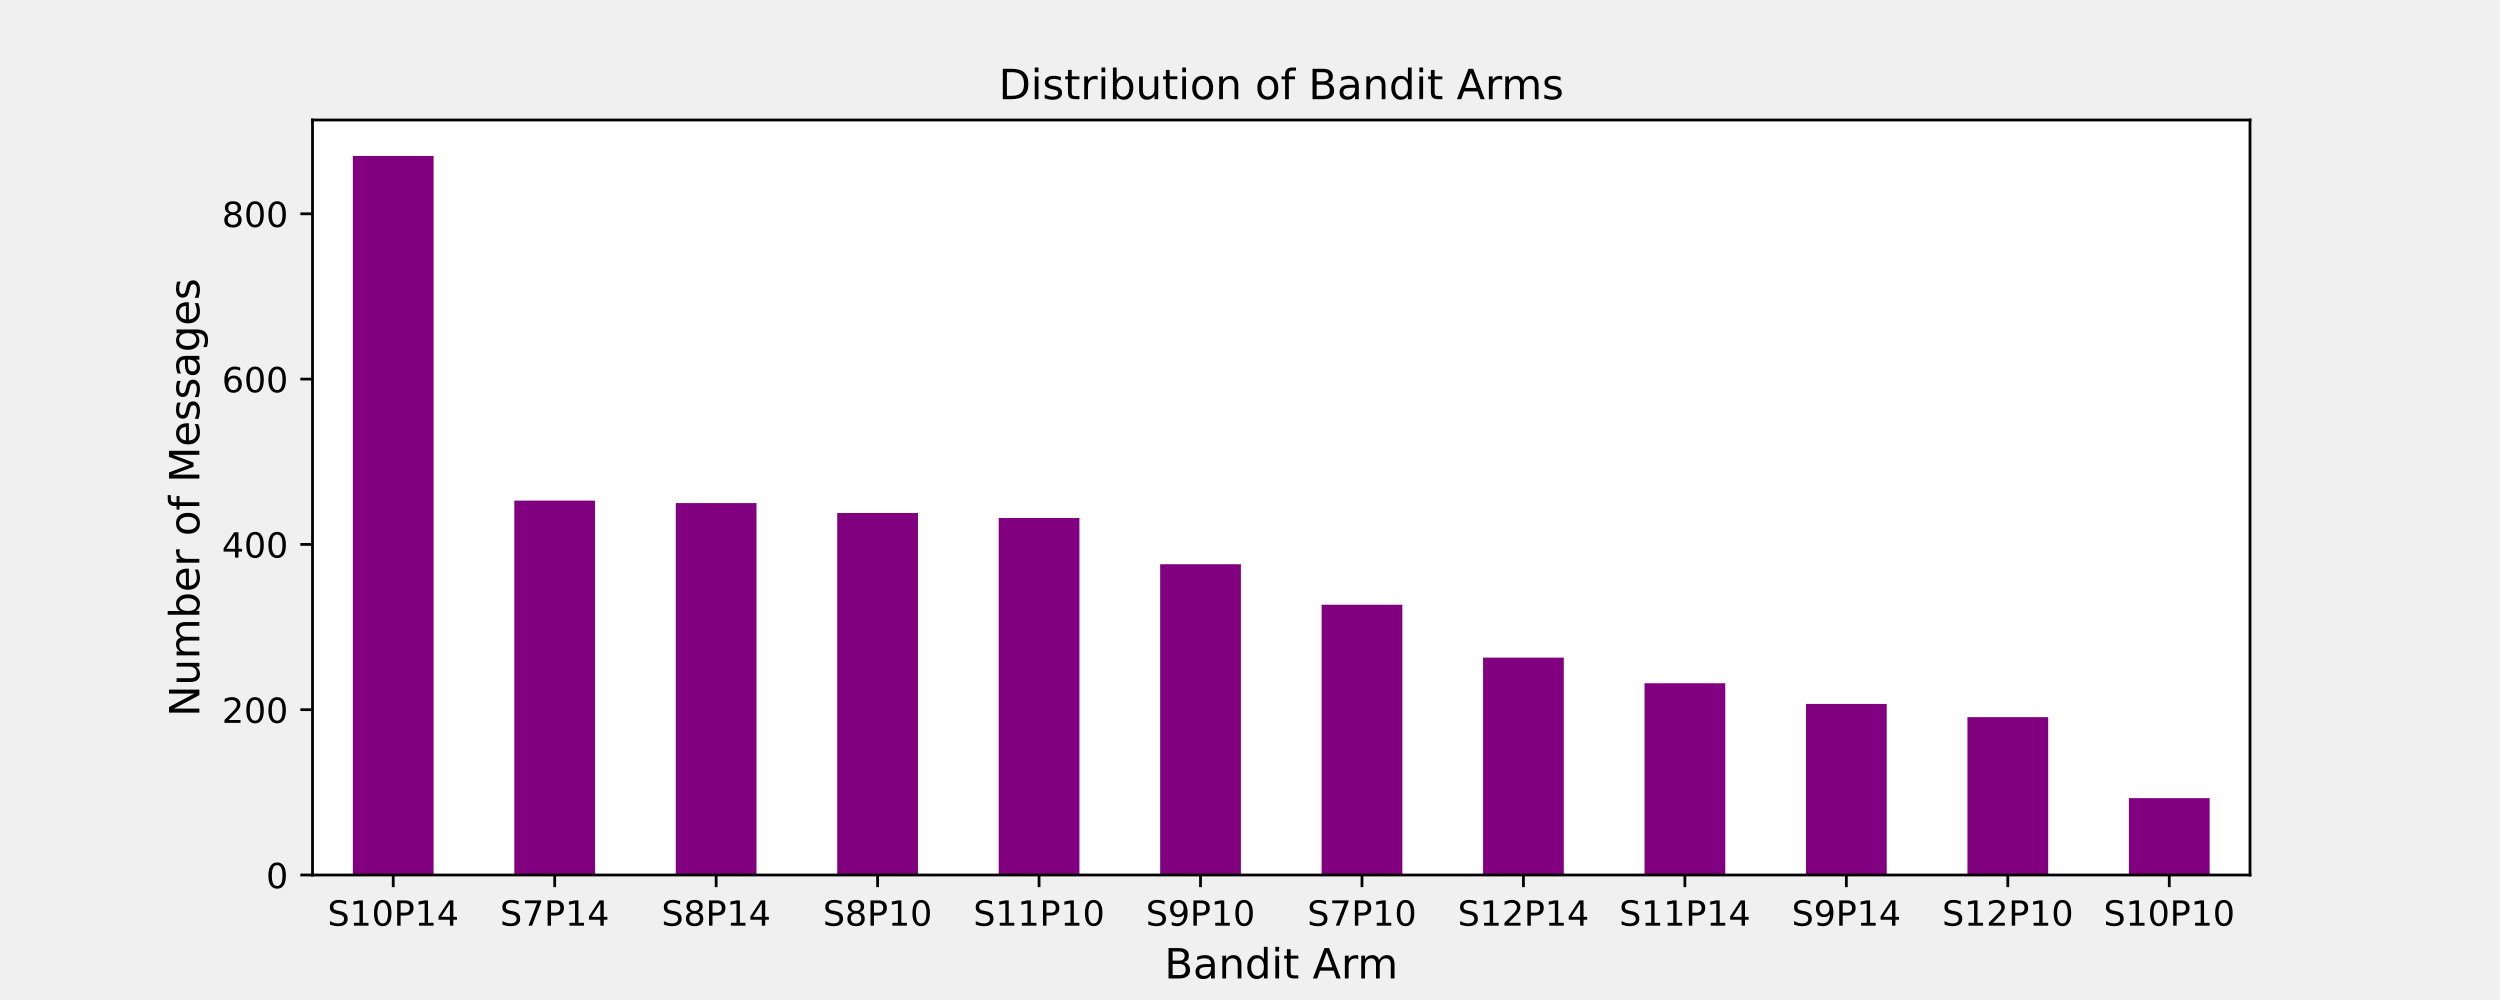
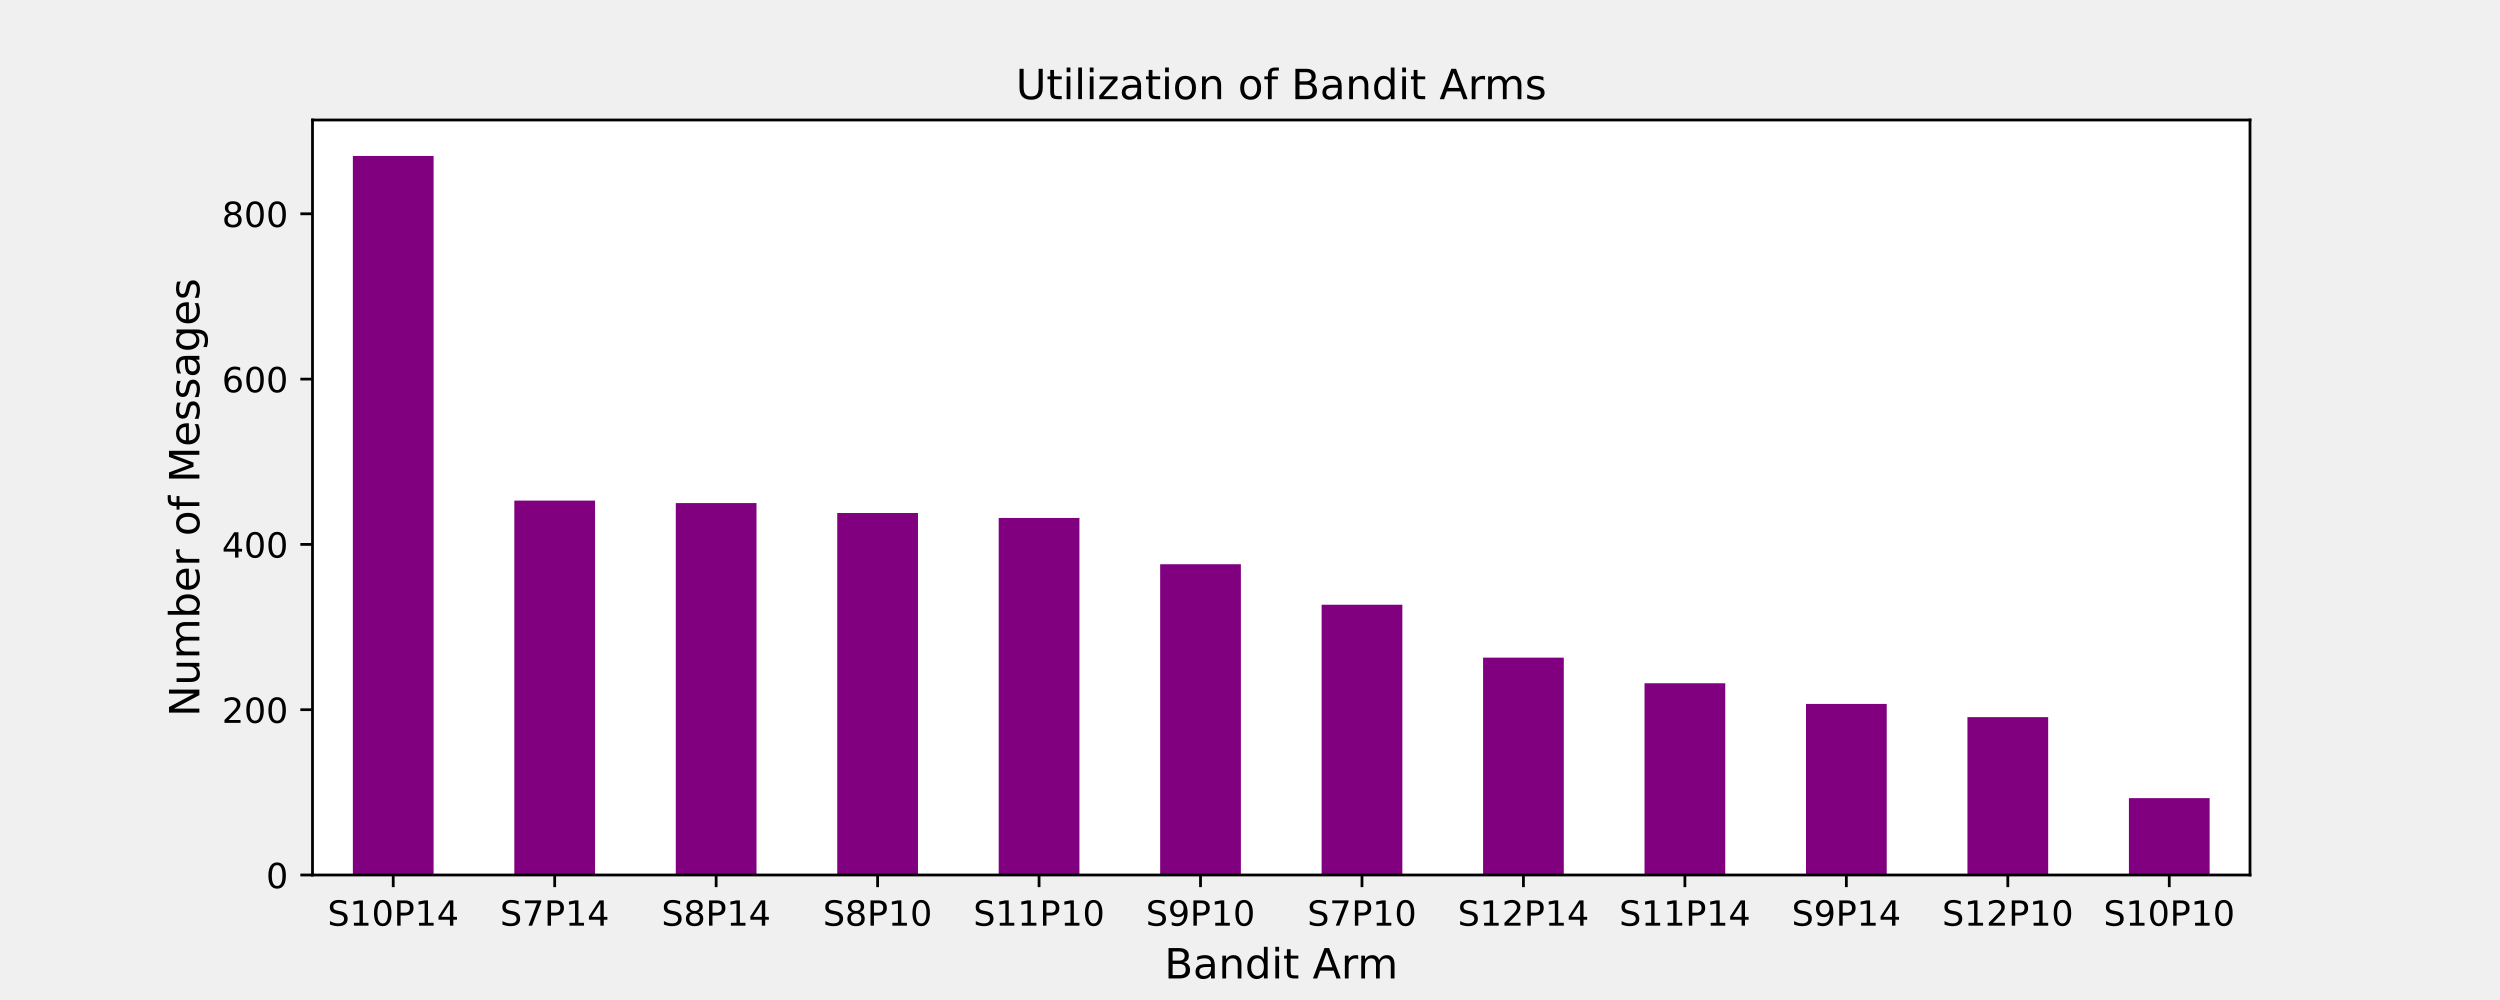
<svg xmlns="http://www.w3.org/2000/svg" xmlns:xlink="http://www.w3.org/1999/xlink" height="288pt" version="1.1" viewBox="0 0 720 288" width="720pt">
  <defs>
    <style type="text/css">*{stroke-linecap:butt;stroke-linejoin:round;}</style>
  </defs>
  <g id="figure_1">
    <g id="patch_1">
      <path d="M 0 288  L 720 288  L 720 0  L 0 0  z " style="fill:none;" />
    </g>
    <g id="axes_1">
      <g id="patch_2">
        <path d="M 90 252  L 648 252  L 648 34.56  L 90 34.56  z " style="fill:#ffffff;" />
      </g>
      <g id="patch_3">
-         <path clip-path="url(#pf76c12397b)" d="M 101.625 252  L 124.875 252  L 124.875 44.914  L 101.625 44.914  z " style="fill:#800080;" />
+         <path clip-path="url(#pda2a05505a)" d="M 101.625 252  L 124.875 252  L 124.875 44.914  L 101.625 44.914  z " style="fill:#800080;" />
      </g>
      <g id="patch_4">
-         <path clip-path="url(#pf76c12397b)" d="M 148.125 252  L 171.375 252  L 171.375 144.173  L 148.125 144.173  z " style="fill:#800080;" />
+         <path clip-path="url(#pda2a05505a)" d="M 148.125 252  L 171.375 252  L 171.375 144.173  L 148.125 144.173  z " style="fill:#800080;" />
      </g>
      <g id="patch_5">
-         <path clip-path="url(#pf76c12397b)" d="M 194.625 252  L 217.875 252  L 217.875 144.887  L 194.625 144.887  z " style="fill:#800080;" />
+         <path clip-path="url(#pda2a05505a)" d="M 194.625 252  L 217.875 252  L 217.875 144.887  L 194.625 144.887  z " style="fill:#800080;" />
      </g>
      <g id="patch_6">
-         <path clip-path="url(#pf76c12397b)" d="M 241.125 252  L 264.375 252  L 264.375 147.743  L 241.125 147.743  z " style="fill:#800080;" />
+         <path clip-path="url(#pda2a05505a)" d="M 241.125 252  L 264.375 252  L 264.375 147.743  L 241.125 147.743  z " style="fill:#800080;" />
      </g>
      <g id="patch_7">
-         <path clip-path="url(#pf76c12397b)" d="M 287.625 252  L 310.875 252  L 310.875 149.171  L 287.625 149.171  z " style="fill:#800080;" />
+         <path clip-path="url(#pda2a05505a)" d="M 287.625 252  L 310.875 252  L 310.875 149.171  L 287.625 149.171  z " style="fill:#800080;" />
      </g>
      <g id="patch_8">
-         <path clip-path="url(#pf76c12397b)" d="M 334.125 252  L 357.375 252  L 357.375 162.501  L 334.125 162.501  z " style="fill:#800080;" />
+         <path clip-path="url(#pda2a05505a)" d="M 334.125 252  L 357.375 252  L 357.375 162.501  L 334.125 162.501  z " style="fill:#800080;" />
      </g>
      <g id="patch_9">
-         <path clip-path="url(#pf76c12397b)" d="M 380.625 252  L 403.875 252  L 403.875 174.164  L 380.625 174.164  z " style="fill:#800080;" />
+         <path clip-path="url(#pda2a05505a)" d="M 380.625 252  L 403.875 252  L 403.875 174.164  L 380.625 174.164  z " style="fill:#800080;" />
      </g>
      <g id="patch_10">
-         <path clip-path="url(#pf76c12397b)" d="M 427.125 252  L 450.375 252  L 450.375 189.398  L 427.125 189.398  z " style="fill:#800080;" />
+         <path clip-path="url(#pda2a05505a)" d="M 427.125 252  L 450.375 252  L 450.375 189.398  L 427.125 189.398  z " style="fill:#800080;" />
      </g>
      <g id="patch_11">
-         <path clip-path="url(#pf76c12397b)" d="M 473.625 252  L 496.875 252  L 496.875 196.777  L 473.625 196.777  z " style="fill:#800080;" />
+         <path clip-path="url(#pda2a05505a)" d="M 473.625 252  L 496.875 252  L 496.875 196.777  L 473.625 196.777  z " style="fill:#800080;" />
      </g>
      <g id="patch_12">
-         <path clip-path="url(#pf76c12397b)" d="M 520.125 252  L 543.375 252  L 543.375 202.728  L 520.125 202.728  z " style="fill:#800080;" />
+         <path clip-path="url(#pda2a05505a)" d="M 520.125 252  L 543.375 252  L 543.375 202.728  L 520.125 202.728  z " style="fill:#800080;" />
      </g>
      <g id="patch_13">
-         <path clip-path="url(#pf76c12397b)" d="M 566.625 252  L 589.875 252  L 589.875 206.536  L 566.625 206.536  z " style="fill:#800080;" />
+         <path clip-path="url(#pda2a05505a)" d="M 566.625 252  L 589.875 252  L 589.875 206.536  L 566.625 206.536  z " style="fill:#800080;" />
      </g>
      <g id="patch_14">
-         <path clip-path="url(#pf76c12397b)" d="M 613.125 252  L 636.375 252  L 636.375 229.863  L 613.125 229.863  z " style="fill:#800080;" />
+         <path clip-path="url(#pda2a05505a)" d="M 613.125 252  L 636.375 252  L 636.375 229.863  L 613.125 229.863  z " style="fill:#800080;" />
      </g>
      <g id="matplotlib.axis_1">
        <g id="xtick_1">
          <g id="line2d_1">
            <defs>
-               <path d="M 0 0  L 0 3.5  " id="m3f0528daf2" style="stroke:#000000;stroke-width:0.8;" />
+               <path d="M 0 0  L 0 3.5  " id="me9f18487f3" style="stroke:#000000;stroke-width:0.8;" />
            </defs>
            <g>
-               <use style="stroke:#000000;stroke-width:0.8;" x="113.25" xlink:href="#m3f0528daf2" y="252" />
+               <use style="stroke:#000000;stroke-width:0.8;" x="113.25" xlink:href="#me9f18487f3" y="252" />
            </g>
          </g>
          <g id="text_1">
            <g transform="translate(94.33594 266.5984)scale(0.1 -0.1)">
              <defs>
                <path d="M 53.516 70.516  L 53.516 60.891  Q 47.906 63.578 42.922 64.891  Q 37.938 66.219 33.297 66.219  Q 25.25 66.219 20.875 63.094  Q 16.5 59.969 16.5 54.203  Q 16.5 49.359 19.406 46.891  Q 22.312 44.438 30.422 42.922  L 36.375 41.703  Q 47.406 39.594 52.656 34.297  Q 57.906 29 57.906 20.125  Q 57.906 9.516 50.797 4.047  Q 43.703 -1.422 29.984 -1.422  Q 24.812 -1.422 18.969 -0.25  Q 13.141 0.922 6.891 3.219  L 6.891 13.375  Q 12.891 10.016 18.656 8.297  Q 24.422 6.594 29.984 6.594  Q 38.422 6.594 43.016 9.906  Q 47.609 13.234 47.609 19.391  Q 47.609 24.75 44.312 27.781  Q 41.016 30.812 33.5 32.328  L 27.484 33.5  Q 16.453 35.688 11.516 40.375  Q 6.594 45.062 6.594 53.422  Q 6.594 63.094 13.406 68.656  Q 20.219 74.219 32.172 74.219  Q 37.312 74.219 42.625 73.281  Q 47.953 72.359 53.516 70.516  z " id="DejaVuSans-83" />
                <path d="M 12.406 8.297  L 28.516 8.297  L 28.516 63.922  L 10.984 60.406  L 10.984 69.391  L 28.422 72.906  L 38.281 72.906  L 38.281 8.297  L 54.391 8.297  L 54.391 0  L 12.406 0  z " id="DejaVuSans-49" />
                <path d="M 31.781 66.406  Q 24.172 66.406 20.328 58.906  Q 16.5 51.422 16.5 36.375  Q 16.5 21.391 20.328 13.891  Q 24.172 6.391 31.781 6.391  Q 39.453 6.391 43.281 13.891  Q 47.125 21.391 47.125 36.375  Q 47.125 51.422 43.281 58.906  Q 39.453 66.406 31.781 66.406  z M 31.781 74.219  Q 44.047 74.219 50.516 64.516  Q 56.984 54.828 56.984 36.375  Q 56.984 17.969 50.516 8.266  Q 44.047 -1.422 31.781 -1.422  Q 19.531 -1.422 13.062 8.266  Q 6.594 17.969 6.594 36.375  Q 6.594 54.828 13.062 64.516  Q 19.531 74.219 31.781 74.219  z " id="DejaVuSans-48" />
                <path d="M 19.672 64.797  L 19.672 37.406  L 32.078 37.406  Q 38.969 37.406 42.719 40.969  Q 46.484 44.531 46.484 51.125  Q 46.484 57.672 42.719 61.234  Q 38.969 64.797 32.078 64.797  z M 9.812 72.906  L 32.078 72.906  Q 44.344 72.906 50.609 67.359  Q 56.891 61.812 56.891 51.125  Q 56.891 40.328 50.609 34.812  Q 44.344 29.297 32.078 29.297  L 19.672 29.297  L 19.672 0  L 9.812 0  z " id="DejaVuSans-80" />
                <path d="M 37.797 64.312  L 12.891 25.391  L 37.797 25.391  z M 35.203 72.906  L 47.609 72.906  L 47.609 25.391  L 58.016 25.391  L 58.016 17.188  L 47.609 17.188  L 47.609 0  L 37.797 0  L 37.797 17.188  L 4.891 17.188  L 4.891 26.703  z " id="DejaVuSans-52" />
              </defs>
              <use xlink:href="#DejaVuSans-83" />
              <use x="63.477" xlink:href="#DejaVuSans-49" />
              <use x="127.1" xlink:href="#DejaVuSans-48" />
              <use x="190.723" xlink:href="#DejaVuSans-80" />
              <use x="251.025" xlink:href="#DejaVuSans-49" />
              <use x="314.648" xlink:href="#DejaVuSans-52" />
            </g>
          </g>
        </g>
        <g id="xtick_2">
          <g id="line2d_2">
            <g>
-               <use style="stroke:#000000;stroke-width:0.8;" x="159.75" xlink:href="#m3f0528daf2" y="252" />
+               <use style="stroke:#000000;stroke-width:0.8;" x="159.75" xlink:href="#me9f18487f3" y="252" />
            </g>
          </g>
          <g id="text_2">
            <g transform="translate(144.0172 266.5984)scale(0.1 -0.1)">
              <defs>
                <path d="M 8.203 72.906  L 55.078 72.906  L 55.078 68.703  L 28.609 0  L 18.312 0  L 43.219 64.594  L 8.203 64.594  z " id="DejaVuSans-55" />
              </defs>
              <use xlink:href="#DejaVuSans-83" />
              <use x="63.477" xlink:href="#DejaVuSans-55" />
              <use x="127.1" xlink:href="#DejaVuSans-80" />
              <use x="187.402" xlink:href="#DejaVuSans-49" />
              <use x="251.025" xlink:href="#DejaVuSans-52" />
            </g>
          </g>
        </g>
        <g id="xtick_3">
          <g id="line2d_3">
            <g>
-               <use style="stroke:#000000;stroke-width:0.8;" x="206.25" xlink:href="#m3f0528daf2" y="252" />
+               <use style="stroke:#000000;stroke-width:0.8;" x="206.25" xlink:href="#me9f18487f3" y="252" />
            </g>
          </g>
          <g id="text_3">
            <g transform="translate(190.5172 266.5984)scale(0.1 -0.1)">
              <defs>
                <path d="M 31.781 34.625  Q 24.75 34.625 20.719 30.859  Q 16.703 27.094 16.703 20.516  Q 16.703 13.922 20.719 10.156  Q 24.75 6.391 31.781 6.391  Q 38.812 6.391 42.859 10.172  Q 46.922 13.969 46.922 20.516  Q 46.922 27.094 42.891 30.859  Q 38.875 34.625 31.781 34.625  z M 21.922 38.812  Q 15.578 40.375 12.031 44.719  Q 8.5 49.078 8.5 55.328  Q 8.5 64.062 14.719 69.141  Q 20.953 74.219 31.781 74.219  Q 42.672 74.219 48.875 69.141  Q 55.078 64.062 55.078 55.328  Q 55.078 49.078 51.531 44.719  Q 48 40.375 41.703 38.812  Q 48.828 37.156 52.797 32.312  Q 56.781 27.484 56.781 20.516  Q 56.781 9.906 50.312 4.234  Q 43.844 -1.422 31.781 -1.422  Q 19.734 -1.422 13.25 4.234  Q 6.781 9.906 6.781 20.516  Q 6.781 27.484 10.781 32.312  Q 14.797 37.156 21.922 38.812  z M 18.312 54.391  Q 18.312 48.734 21.844 45.562  Q 25.391 42.391 31.781 42.391  Q 38.141 42.391 41.719 45.562  Q 45.312 48.734 45.312 54.391  Q 45.312 60.062 41.719 63.234  Q 38.141 66.406 31.781 66.406  Q 25.391 66.406 21.844 63.234  Q 18.312 60.062 18.312 54.391  z " id="DejaVuSans-56" />
              </defs>
              <use xlink:href="#DejaVuSans-83" />
              <use x="63.477" xlink:href="#DejaVuSans-56" />
              <use x="127.1" xlink:href="#DejaVuSans-80" />
              <use x="187.402" xlink:href="#DejaVuSans-49" />
              <use x="251.025" xlink:href="#DejaVuSans-52" />
            </g>
          </g>
        </g>
        <g id="xtick_4">
          <g id="line2d_4">
            <g>
-               <use style="stroke:#000000;stroke-width:0.8;" x="252.75" xlink:href="#m3f0528daf2" y="252" />
+               <use style="stroke:#000000;stroke-width:0.8;" x="252.75" xlink:href="#me9f18487f3" y="252" />
            </g>
          </g>
          <g id="text_4">
            <g transform="translate(237.0172 266.5984)scale(0.1 -0.1)">
              <use xlink:href="#DejaVuSans-83" />
              <use x="63.477" xlink:href="#DejaVuSans-56" />
              <use x="127.1" xlink:href="#DejaVuSans-80" />
              <use x="187.402" xlink:href="#DejaVuSans-49" />
              <use x="251.025" xlink:href="#DejaVuSans-48" />
            </g>
          </g>
        </g>
        <g id="xtick_5">
          <g id="line2d_5">
            <g>
-               <use style="stroke:#000000;stroke-width:0.8;" x="299.25" xlink:href="#m3f0528daf2" y="252" />
+               <use style="stroke:#000000;stroke-width:0.8;" x="299.25" xlink:href="#me9f18487f3" y="252" />
            </g>
          </g>
          <g id="text_5">
            <g transform="translate(280.3359 266.5984)scale(0.1 -0.1)">
              <use xlink:href="#DejaVuSans-83" />
              <use x="63.477" xlink:href="#DejaVuSans-49" />
              <use x="127.1" xlink:href="#DejaVuSans-49" />
              <use x="190.723" xlink:href="#DejaVuSans-80" />
              <use x="251.025" xlink:href="#DejaVuSans-49" />
              <use x="314.648" xlink:href="#DejaVuSans-48" />
            </g>
          </g>
        </g>
        <g id="xtick_6">
          <g id="line2d_6">
            <g>
-               <use style="stroke:#000000;stroke-width:0.8;" x="345.75" xlink:href="#m3f0528daf2" y="252" />
+               <use style="stroke:#000000;stroke-width:0.8;" x="345.75" xlink:href="#me9f18487f3" y="252" />
            </g>
          </g>
          <g id="text_6">
            <g transform="translate(330.0172 266.5984)scale(0.1 -0.1)">
              <defs>
                <path d="M 10.984 1.516  L 10.984 10.5  Q 14.703 8.734 18.5 7.812  Q 22.312 6.891 25.984 6.891  Q 35.75 6.891 40.891 13.453  Q 46.047 20.016 46.781 33.406  Q 43.953 29.203 39.594 26.953  Q 35.25 24.703 29.984 24.703  Q 19.047 24.703 12.672 31.312  Q 6.297 37.938 6.297 49.422  Q 6.297 60.641 12.938 67.422  Q 19.578 74.219 30.609 74.219  Q 43.266 74.219 49.922 64.516  Q 56.594 54.828 56.594 36.375  Q 56.594 19.141 48.406 8.859  Q 40.234 -1.422 26.422 -1.422  Q 22.703 -1.422 18.891 -0.688  Q 15.094 0.047 10.984 1.516  z M 30.609 32.422  Q 37.25 32.422 41.125 36.953  Q 45.016 41.5 45.016 49.422  Q 45.016 57.281 41.125 61.844  Q 37.25 66.406 30.609 66.406  Q 23.969 66.406 20.094 61.844  Q 16.219 57.281 16.219 49.422  Q 16.219 41.5 20.094 36.953  Q 23.969 32.422 30.609 32.422  z " id="DejaVuSans-57" />
              </defs>
              <use xlink:href="#DejaVuSans-83" />
              <use x="63.477" xlink:href="#DejaVuSans-57" />
              <use x="127.1" xlink:href="#DejaVuSans-80" />
              <use x="187.402" xlink:href="#DejaVuSans-49" />
              <use x="251.025" xlink:href="#DejaVuSans-48" />
            </g>
          </g>
        </g>
        <g id="xtick_7">
          <g id="line2d_7">
            <g>
-               <use style="stroke:#000000;stroke-width:0.8;" x="392.25" xlink:href="#m3f0528daf2" y="252" />
+               <use style="stroke:#000000;stroke-width:0.8;" x="392.25" xlink:href="#me9f18487f3" y="252" />
            </g>
          </g>
          <g id="text_7">
            <g transform="translate(376.5172 266.5984)scale(0.1 -0.1)">
              <use xlink:href="#DejaVuSans-83" />
              <use x="63.477" xlink:href="#DejaVuSans-55" />
              <use x="127.1" xlink:href="#DejaVuSans-80" />
              <use x="187.402" xlink:href="#DejaVuSans-49" />
              <use x="251.025" xlink:href="#DejaVuSans-48" />
            </g>
          </g>
        </g>
        <g id="xtick_8">
          <g id="line2d_8">
            <g>
-               <use style="stroke:#000000;stroke-width:0.8;" x="438.75" xlink:href="#m3f0528daf2" y="252" />
+               <use style="stroke:#000000;stroke-width:0.8;" x="438.75" xlink:href="#me9f18487f3" y="252" />
            </g>
          </g>
          <g id="text_8">
            <g transform="translate(419.8359 266.5984)scale(0.1 -0.1)">
              <defs>
                <path d="M 19.188 8.297  L 53.609 8.297  L 53.609 0  L 7.328 0  L 7.328 8.297  Q 12.938 14.109 22.625 23.891  Q 32.328 33.688 34.812 36.531  Q 39.547 41.844 41.422 45.531  Q 43.312 49.219 43.312 52.781  Q 43.312 58.594 39.234 62.25  Q 35.156 65.922 28.609 65.922  Q 23.969 65.922 18.812 64.312  Q 13.672 62.703 7.812 59.422  L 7.812 69.391  Q 13.766 71.781 18.938 73  Q 24.125 74.219 28.422 74.219  Q 39.75 74.219 46.484 68.547  Q 53.219 62.891 53.219 53.422  Q 53.219 48.922 51.531 44.891  Q 49.859 40.875 45.406 35.406  Q 44.188 33.984 37.641 27.219  Q 31.109 20.453 19.188 8.297  z " id="DejaVuSans-50" />
              </defs>
              <use xlink:href="#DejaVuSans-83" />
              <use x="63.477" xlink:href="#DejaVuSans-49" />
              <use x="127.1" xlink:href="#DejaVuSans-50" />
              <use x="190.723" xlink:href="#DejaVuSans-80" />
              <use x="251.025" xlink:href="#DejaVuSans-49" />
              <use x="314.648" xlink:href="#DejaVuSans-52" />
            </g>
          </g>
        </g>
        <g id="xtick_9">
          <g id="line2d_9">
            <g>
-               <use style="stroke:#000000;stroke-width:0.8;" x="485.25" xlink:href="#m3f0528daf2" y="252" />
+               <use style="stroke:#000000;stroke-width:0.8;" x="485.25" xlink:href="#me9f18487f3" y="252" />
            </g>
          </g>
          <g id="text_9">
            <g transform="translate(466.3359 266.5984)scale(0.1 -0.1)">
              <use xlink:href="#DejaVuSans-83" />
              <use x="63.477" xlink:href="#DejaVuSans-49" />
              <use x="127.1" xlink:href="#DejaVuSans-49" />
              <use x="190.723" xlink:href="#DejaVuSans-80" />
              <use x="251.025" xlink:href="#DejaVuSans-49" />
              <use x="314.648" xlink:href="#DejaVuSans-52" />
            </g>
          </g>
        </g>
        <g id="xtick_10">
          <g id="line2d_10">
            <g>
-               <use style="stroke:#000000;stroke-width:0.8;" x="531.75" xlink:href="#m3f0528daf2" y="252" />
+               <use style="stroke:#000000;stroke-width:0.8;" x="531.75" xlink:href="#me9f18487f3" y="252" />
            </g>
          </g>
          <g id="text_10">
            <g transform="translate(516.0172 266.5984)scale(0.1 -0.1)">
              <use xlink:href="#DejaVuSans-83" />
              <use x="63.477" xlink:href="#DejaVuSans-57" />
              <use x="127.1" xlink:href="#DejaVuSans-80" />
              <use x="187.402" xlink:href="#DejaVuSans-49" />
              <use x="251.025" xlink:href="#DejaVuSans-52" />
            </g>
          </g>
        </g>
        <g id="xtick_11">
          <g id="line2d_11">
            <g>
-               <use style="stroke:#000000;stroke-width:0.8;" x="578.25" xlink:href="#m3f0528daf2" y="252" />
+               <use style="stroke:#000000;stroke-width:0.8;" x="578.25" xlink:href="#me9f18487f3" y="252" />
            </g>
          </g>
          <g id="text_11">
            <g transform="translate(559.3359 266.5984)scale(0.1 -0.1)">
              <use xlink:href="#DejaVuSans-83" />
              <use x="63.477" xlink:href="#DejaVuSans-49" />
              <use x="127.1" xlink:href="#DejaVuSans-50" />
              <use x="190.723" xlink:href="#DejaVuSans-80" />
              <use x="251.025" xlink:href="#DejaVuSans-49" />
              <use x="314.648" xlink:href="#DejaVuSans-48" />
            </g>
          </g>
        </g>
        <g id="xtick_12">
          <g id="line2d_12">
            <g>
-               <use style="stroke:#000000;stroke-width:0.8;" x="624.75" xlink:href="#m3f0528daf2" y="252" />
+               <use style="stroke:#000000;stroke-width:0.8;" x="624.75" xlink:href="#me9f18487f3" y="252" />
            </g>
          </g>
          <g id="text_12">
            <g transform="translate(605.8359 266.5984)scale(0.1 -0.1)">
              <use xlink:href="#DejaVuSans-83" />
              <use x="63.477" xlink:href="#DejaVuSans-49" />
              <use x="127.1" xlink:href="#DejaVuSans-48" />
              <use x="190.723" xlink:href="#DejaVuSans-80" />
              <use x="251.025" xlink:href="#DejaVuSans-49" />
              <use x="314.648" xlink:href="#DejaVuSans-48" />
            </g>
          </g>
        </g>
        <g id="text_13">
          <g transform="translate(335.3587 281.7962)scale(0.12 -0.12)">
            <defs>
              <path d="M 19.672 34.812  L 19.672 8.109  L 35.5 8.109  Q 43.453 8.109 47.281 11.406  Q 51.125 14.703 51.125 21.484  Q 51.125 28.328 47.281 31.562  Q 43.453 34.812 35.5 34.812  z M 19.672 64.797  L 19.672 42.828  L 34.281 42.828  Q 41.5 42.828 45.031 45.531  Q 48.578 48.25 48.578 53.812  Q 48.578 59.328 45.031 62.062  Q 41.5 64.797 34.281 64.797  z M 9.812 72.906  L 35.016 72.906  Q 46.297 72.906 52.391 68.219  Q 58.5 63.531 58.5 54.891  Q 58.5 48.188 55.375 44.234  Q 52.25 40.281 46.188 39.312  Q 53.469 37.75 57.5 32.781  Q 61.531 27.828 61.531 20.406  Q 61.531 10.641 54.891 5.312  Q 48.25 0 35.984 0  L 9.812 0  z " id="DejaVuSans-66" />
              <path d="M 34.281 27.484  Q 23.391 27.484 19.188 25  Q 14.984 22.516 14.984 16.5  Q 14.984 11.719 18.141 8.906  Q 21.297 6.109 26.703 6.109  Q 34.188 6.109 38.703 11.406  Q 43.219 16.703 43.219 25.484  L 43.219 27.484  z M 52.203 31.203  L 52.203 0  L 43.219 0  L 43.219 8.297  Q 40.141 3.328 35.547 0.953  Q 30.953 -1.422 24.312 -1.422  Q 15.922 -1.422 10.953 3.297  Q 6 8.016 6 15.922  Q 6 25.141 12.172 29.828  Q 18.359 34.516 30.609 34.516  L 43.219 34.516  L 43.219 35.406  Q 43.219 41.609 39.141 45  Q 35.062 48.391 27.688 48.391  Q 23 48.391 18.547 47.266  Q 14.109 46.141 10.016 43.891  L 10.016 52.203  Q 14.938 54.109 19.578 55.047  Q 24.219 56 28.609 56  Q 40.484 56 46.344 49.844  Q 52.203 43.703 52.203 31.203  z " id="DejaVuSans-97" />
              <path d="M 54.891 33.016  L 54.891 0  L 45.906 0  L 45.906 32.719  Q 45.906 40.484 42.875 44.328  Q 39.844 48.188 33.797 48.188  Q 26.516 48.188 22.312 43.547  Q 18.109 38.922 18.109 30.906  L 18.109 0  L 9.078 0  L 9.078 54.688  L 18.109 54.688  L 18.109 46.188  Q 21.344 51.125 25.703 53.562  Q 30.078 56 35.797 56  Q 45.219 56 50.047 50.172  Q 54.891 44.344 54.891 33.016  z " id="DejaVuSans-110" />
              <path d="M 45.406 46.391  L 45.406 75.984  L 54.391 75.984  L 54.391 0  L 45.406 0  L 45.406 8.203  Q 42.578 3.328 38.25 0.953  Q 33.938 -1.422 27.875 -1.422  Q 17.969 -1.422 11.734 6.484  Q 5.516 14.406 5.516 27.297  Q 5.516 40.188 11.734 48.094  Q 17.969 56 27.875 56  Q 33.938 56 38.25 53.625  Q 42.578 51.266 45.406 46.391  z M 14.797 27.297  Q 14.797 17.391 18.875 11.75  Q 22.953 6.109 30.078 6.109  Q 37.203 6.109 41.297 11.75  Q 45.406 17.391 45.406 27.297  Q 45.406 37.203 41.297 42.844  Q 37.203 48.484 30.078 48.484  Q 22.953 48.484 18.875 42.844  Q 14.797 37.203 14.797 27.297  z " id="DejaVuSans-100" />
              <path d="M 9.422 54.688  L 18.406 54.688  L 18.406 0  L 9.422 0  z M 9.422 75.984  L 18.406 75.984  L 18.406 64.594  L 9.422 64.594  z " id="DejaVuSans-105" />
              <path d="M 18.312 70.219  L 18.312 54.688  L 36.812 54.688  L 36.812 47.703  L 18.312 47.703  L 18.312 18.016  Q 18.312 11.328 20.141 9.422  Q 21.969 7.516 27.594 7.516  L 36.812 7.516  L 36.812 0  L 27.594 0  Q 17.188 0 13.234 3.875  Q 9.281 7.766 9.281 18.016  L 9.281 47.703  L 2.688 47.703  L 2.688 54.688  L 9.281 54.688  L 9.281 70.219  z " id="DejaVuSans-116" />
              <path id="DejaVuSans-32" />
              <path d="M 34.188 63.188  L 20.797 26.906  L 47.609 26.906  z M 28.609 72.906  L 39.797 72.906  L 67.578 0  L 57.328 0  L 50.688 18.703  L 17.828 18.703  L 11.188 0  L 0.781 0  z " id="DejaVuSans-65" />
              <path d="M 41.109 46.297  Q 39.594 47.172 37.812 47.578  Q 36.031 48 33.891 48  Q 26.266 48 22.188 43.047  Q 18.109 38.094 18.109 28.812  L 18.109 0  L 9.078 0  L 9.078 54.688  L 18.109 54.688  L 18.109 46.188  Q 20.953 51.172 25.484 53.578  Q 30.031 56 36.531 56  Q 37.453 56 38.578 55.875  Q 39.703 55.766 41.062 55.516  z " id="DejaVuSans-114" />
              <path d="M 52 44.188  Q 55.375 50.25 60.062 53.125  Q 64.75 56 71.094 56  Q 79.641 56 84.281 50.016  Q 88.922 44.047 88.922 33.016  L 88.922 0  L 79.891 0  L 79.891 32.719  Q 79.891 40.578 77.094 44.375  Q 74.312 48.188 68.609 48.188  Q 61.625 48.188 57.562 43.547  Q 53.516 38.922 53.516 30.906  L 53.516 0  L 44.484 0  L 44.484 32.719  Q 44.484 40.625 41.703 44.406  Q 38.922 48.188 33.109 48.188  Q 26.219 48.188 22.156 43.531  Q 18.109 38.875 18.109 30.906  L 18.109 0  L 9.078 0  L 9.078 54.688  L 18.109 54.688  L 18.109 46.188  Q 21.188 51.219 25.484 53.609  Q 29.781 56 35.688 56  Q 41.656 56 45.828 52.969  Q 50 49.953 52 44.188  z " id="DejaVuSans-109" />
            </defs>
            <use xlink:href="#DejaVuSans-66" />
            <use x="68.604" xlink:href="#DejaVuSans-97" />
            <use x="129.883" xlink:href="#DejaVuSans-110" />
            <use x="193.262" xlink:href="#DejaVuSans-100" />
            <use x="256.738" xlink:href="#DejaVuSans-105" />
            <use x="284.521" xlink:href="#DejaVuSans-116" />
            <use x="323.73" xlink:href="#DejaVuSans-32" />
            <use x="355.518" xlink:href="#DejaVuSans-65" />
            <use x="423.926" xlink:href="#DejaVuSans-114" />
            <use x="463.289" xlink:href="#DejaVuSans-109" />
          </g>
        </g>
      </g>
      <g id="matplotlib.axis_2">
        <g id="ytick_1">
          <g id="line2d_13">
            <defs>
-               <path d="M 0 0  L -3.5 0  " id="m00bc9f07a5" style="stroke:#000000;stroke-width:0.8;" />
+               <path d="M 0 0  L -3.5 0  " id="m835218d803" style="stroke:#000000;stroke-width:0.8;" />
            </defs>
            <g>
-               <use style="stroke:#000000;stroke-width:0.8;" x="90" xlink:href="#m00bc9f07a5" y="252" />
+               <use style="stroke:#000000;stroke-width:0.8;" x="90" xlink:href="#m835218d803" y="252" />
            </g>
          </g>
          <g id="text_14">
            <g transform="translate(76.6375 255.7992)scale(0.1 -0.1)">
              <use xlink:href="#DejaVuSans-48" />
            </g>
          </g>
        </g>
        <g id="ytick_2">
          <g id="line2d_14">
            <g>
-               <use style="stroke:#000000;stroke-width:0.8;" x="90" xlink:href="#m00bc9f07a5" y="204.394" />
+               <use style="stroke:#000000;stroke-width:0.8;" x="90" xlink:href="#m835218d803" y="204.394" />
            </g>
          </g>
          <g id="text_15">
            <g transform="translate(63.9125 208.1933)scale(0.1 -0.1)">
              <use xlink:href="#DejaVuSans-50" />
              <use x="63.623" xlink:href="#DejaVuSans-48" />
              <use x="127.246" xlink:href="#DejaVuSans-48" />
            </g>
          </g>
        </g>
        <g id="ytick_3">
          <g id="line2d_15">
            <g>
-               <use style="stroke:#000000;stroke-width:0.8;" x="90" xlink:href="#m00bc9f07a5" y="156.788" />
+               <use style="stroke:#000000;stroke-width:0.8;" x="90" xlink:href="#m835218d803" y="156.788" />
            </g>
          </g>
          <g id="text_16">
            <g transform="translate(63.9125 160.5874)scale(0.1 -0.1)">
              <use xlink:href="#DejaVuSans-52" />
              <use x="63.623" xlink:href="#DejaVuSans-48" />
              <use x="127.246" xlink:href="#DejaVuSans-48" />
            </g>
          </g>
        </g>
        <g id="ytick_4">
          <g id="line2d_16">
            <g>
-               <use style="stroke:#000000;stroke-width:0.8;" x="90" xlink:href="#m00bc9f07a5" y="109.182" />
+               <use style="stroke:#000000;stroke-width:0.8;" x="90" xlink:href="#m835218d803" y="109.182" />
            </g>
          </g>
          <g id="text_17">
            <g transform="translate(63.9125 112.9815)scale(0.1 -0.1)">
              <defs>
                <path d="M 33.016 40.375  Q 26.375 40.375 22.484 35.828  Q 18.609 31.297 18.609 23.391  Q 18.609 15.531 22.484 10.953  Q 26.375 6.391 33.016 6.391  Q 39.656 6.391 43.531 10.953  Q 47.406 15.531 47.406 23.391  Q 47.406 31.297 43.531 35.828  Q 39.656 40.375 33.016 40.375  z M 52.594 71.297  L 52.594 62.312  Q 48.875 64.062 45.094 64.984  Q 41.312 65.922 37.594 65.922  Q 27.828 65.922 22.672 59.328  Q 17.531 52.734 16.797 39.406  Q 19.672 43.656 24.016 45.922  Q 28.375 48.188 33.594 48.188  Q 44.578 48.188 50.953 41.516  Q 57.328 34.859 57.328 23.391  Q 57.328 12.156 50.688 5.359  Q 44.047 -1.422 33.016 -1.422  Q 20.359 -1.422 13.672 8.266  Q 6.984 17.969 6.984 36.375  Q 6.984 53.656 15.188 63.938  Q 23.391 74.219 37.203 74.219  Q 40.922 74.219 44.703 73.484  Q 48.484 72.75 52.594 71.297  z " id="DejaVuSans-54" />
              </defs>
              <use xlink:href="#DejaVuSans-54" />
              <use x="63.623" xlink:href="#DejaVuSans-48" />
              <use x="127.246" xlink:href="#DejaVuSans-48" />
            </g>
          </g>
        </g>
        <g id="ytick_5">
          <g id="line2d_17">
            <g>
-               <use style="stroke:#000000;stroke-width:0.8;" x="90" xlink:href="#m00bc9f07a5" y="61.576" />
+               <use style="stroke:#000000;stroke-width:0.8;" x="90" xlink:href="#m835218d803" y="61.576" />
            </g>
          </g>
          <g id="text_18">
            <g transform="translate(63.9125 65.37557)scale(0.1 -0.1)">
              <use xlink:href="#DejaVuSans-56" />
              <use x="63.623" xlink:href="#DejaVuSans-48" />
              <use x="127.246" xlink:href="#DejaVuSans-48" />
            </g>
          </g>
        </g>
        <g id="text_19">
          <g transform="translate(57.41687 206.4038)rotate(-90)scale(0.12 -0.12)">
            <defs>
              <path d="M 9.812 72.906  L 23.094 72.906  L 55.422 11.922  L 55.422 72.906  L 64.984 72.906  L 64.984 0  L 51.703 0  L 19.391 60.984  L 19.391 0  L 9.812 0  z " id="DejaVuSans-78" />
              <path d="M 8.5 21.578  L 8.5 54.688  L 17.484 54.688  L 17.484 21.922  Q 17.484 14.156 20.5 10.266  Q 23.531 6.391 29.594 6.391  Q 36.859 6.391 41.078 11.031  Q 45.312 15.672 45.312 23.688  L 45.312 54.688  L 54.297 54.688  L 54.297 0  L 45.312 0  L 45.312 8.406  Q 42.047 3.422 37.719 1  Q 33.406 -1.422 27.688 -1.422  Q 18.266 -1.422 13.375 4.438  Q 8.5 10.297 8.5 21.578  z M 31.109 56  z " id="DejaVuSans-117" />
              <path d="M 48.688 27.297  Q 48.688 37.203 44.609 42.844  Q 40.531 48.484 33.406 48.484  Q 26.266 48.484 22.188 42.844  Q 18.109 37.203 18.109 27.297  Q 18.109 17.391 22.188 11.75  Q 26.266 6.109 33.406 6.109  Q 40.531 6.109 44.609 11.75  Q 48.688 17.391 48.688 27.297  z M 18.109 46.391  Q 20.953 51.266 25.266 53.625  Q 29.594 56 35.594 56  Q 45.562 56 51.781 48.094  Q 58.016 40.188 58.016 27.297  Q 58.016 14.406 51.781 6.484  Q 45.562 -1.422 35.594 -1.422  Q 29.594 -1.422 25.266 0.953  Q 20.953 3.328 18.109 8.203  L 18.109 0  L 9.078 0  L 9.078 75.984  L 18.109 75.984  z " id="DejaVuSans-98" />
              <path d="M 56.203 29.594  L 56.203 25.203  L 14.891 25.203  Q 15.484 15.922 20.484 11.062  Q 25.484 6.203 34.422 6.203  Q 39.594 6.203 44.453 7.469  Q 49.312 8.734 54.109 11.281  L 54.109 2.781  Q 49.266 0.734 44.188 -0.344  Q 39.109 -1.422 33.891 -1.422  Q 20.797 -1.422 13.156 6.188  Q 5.516 13.812 5.516 26.812  Q 5.516 40.234 12.766 48.109  Q 20.016 56 32.328 56  Q 43.359 56 49.781 48.891  Q 56.203 41.797 56.203 29.594  z M 47.219 32.234  Q 47.125 39.594 43.094 43.984  Q 39.062 48.391 32.422 48.391  Q 24.906 48.391 20.391 44.141  Q 15.875 39.891 15.188 32.172  z " id="DejaVuSans-101" />
              <path d="M 30.609 48.391  Q 23.391 48.391 19.188 42.75  Q 14.984 37.109 14.984 27.297  Q 14.984 17.484 19.156 11.844  Q 23.344 6.203 30.609 6.203  Q 37.797 6.203 41.984 11.859  Q 46.188 17.531 46.188 27.297  Q 46.188 37.016 41.984 42.703  Q 37.797 48.391 30.609 48.391  z M 30.609 56  Q 42.328 56 49.016 48.375  Q 55.719 40.766 55.719 27.297  Q 55.719 13.875 49.016 6.219  Q 42.328 -1.422 30.609 -1.422  Q 18.844 -1.422 12.172 6.219  Q 5.516 13.875 5.516 27.297  Q 5.516 40.766 12.172 48.375  Q 18.844 56 30.609 56  z " id="DejaVuSans-111" />
              <path d="M 37.109 75.984  L 37.109 68.5  L 28.516 68.5  Q 23.688 68.5 21.797 66.547  Q 19.922 64.594 19.922 59.516  L 19.922 54.688  L 34.719 54.688  L 34.719 47.703  L 19.922 47.703  L 19.922 0  L 10.891 0  L 10.891 47.703  L 2.297 47.703  L 2.297 54.688  L 10.891 54.688  L 10.891 58.5  Q 10.891 67.625 15.141 71.797  Q 19.391 75.984 28.609 75.984  z " id="DejaVuSans-102" />
              <path d="M 9.812 72.906  L 24.516 72.906  L 43.109 23.297  L 61.812 72.906  L 76.516 72.906  L 76.516 0  L 66.891 0  L 66.891 64.016  L 48.094 14.016  L 38.188 14.016  L 19.391 64.016  L 19.391 0  L 9.812 0  z " id="DejaVuSans-77" />
              <path d="M 44.281 53.078  L 44.281 44.578  Q 40.484 46.531 36.375 47.5  Q 32.281 48.484 27.875 48.484  Q 21.188 48.484 17.844 46.438  Q 14.5 44.391 14.5 40.281  Q 14.5 37.156 16.891 35.375  Q 19.281 33.594 26.516 31.984  L 29.594 31.297  Q 39.156 29.25 43.188 25.516  Q 47.219 21.781 47.219 15.094  Q 47.219 7.469 41.188 3.016  Q 35.156 -1.422 24.609 -1.422  Q 20.219 -1.422 15.453 -0.562  Q 10.688 0.297 5.422 2  L 5.422 11.281  Q 10.406 8.688 15.234 7.391  Q 20.062 6.109 24.812 6.109  Q 31.156 6.109 34.562 8.281  Q 37.984 10.453 37.984 14.406  Q 37.984 18.062 35.516 20.016  Q 33.062 21.969 24.703 23.781  L 21.578 24.516  Q 13.234 26.266 9.516 29.906  Q 5.812 33.547 5.812 39.891  Q 5.812 47.609 11.281 51.797  Q 16.75 56 26.812 56  Q 31.781 56 36.172 55.266  Q 40.578 54.547 44.281 53.078  z " id="DejaVuSans-115" />
              <path d="M 45.406 27.984  Q 45.406 37.75 41.375 43.109  Q 37.359 48.484 30.078 48.484  Q 22.859 48.484 18.828 43.109  Q 14.797 37.75 14.797 27.984  Q 14.797 18.266 18.828 12.891  Q 22.859 7.516 30.078 7.516  Q 37.359 7.516 41.375 12.891  Q 45.406 18.266 45.406 27.984  z M 54.391 6.781  Q 54.391 -7.172 48.188 -13.984  Q 42 -20.797 29.203 -20.797  Q 24.469 -20.797 20.266 -20.094  Q 16.062 -19.391 12.109 -17.922  L 12.109 -9.188  Q 16.062 -11.328 19.922 -12.344  Q 23.781 -13.375 27.781 -13.375  Q 36.625 -13.375 41.016 -8.766  Q 45.406 -4.156 45.406 5.172  L 45.406 9.625  Q 42.625 4.781 38.281 2.391  Q 33.938 0 27.875 0  Q 17.828 0 11.672 7.656  Q 5.516 15.328 5.516 27.984  Q 5.516 40.672 11.672 48.328  Q 17.828 56 27.875 56  Q 33.938 56 38.281 53.609  Q 42.625 51.219 45.406 46.391  L 45.406 54.688  L 54.391 54.688  z " id="DejaVuSans-103" />
            </defs>
            <use xlink:href="#DejaVuSans-78" />
            <use x="74.805" xlink:href="#DejaVuSans-117" />
            <use x="138.184" xlink:href="#DejaVuSans-109" />
            <use x="235.596" xlink:href="#DejaVuSans-98" />
            <use x="299.072" xlink:href="#DejaVuSans-101" />
            <use x="360.596" xlink:href="#DejaVuSans-114" />
            <use x="401.709" xlink:href="#DejaVuSans-32" />
            <use x="433.496" xlink:href="#DejaVuSans-111" />
            <use x="494.678" xlink:href="#DejaVuSans-102" />
            <use x="529.883" xlink:href="#DejaVuSans-32" />
            <use x="561.67" xlink:href="#DejaVuSans-77" />
            <use x="647.949" xlink:href="#DejaVuSans-101" />
            <use x="709.473" xlink:href="#DejaVuSans-115" />
            <use x="761.572" xlink:href="#DejaVuSans-115" />
            <use x="813.672" xlink:href="#DejaVuSans-97" />
            <use x="874.951" xlink:href="#DejaVuSans-103" />
            <use x="938.428" xlink:href="#DejaVuSans-101" />
            <use x="999.951" xlink:href="#DejaVuSans-115" />
          </g>
        </g>
      </g>
      <g id="patch_15">
        <path d="M 90 252  L 90 34.56  " style="fill:none;stroke:#000000;stroke-linecap:square;stroke-linejoin:miter;stroke-width:0.8;" />
      </g>
      <g id="patch_16">
        <path d="M 648 252  L 648 34.56  " style="fill:none;stroke:#000000;stroke-linecap:square;stroke-linejoin:miter;stroke-width:0.8;" />
      </g>
      <g id="patch_17">
        <path d="M 90 252  L 648 252  " style="fill:none;stroke:#000000;stroke-linecap:square;stroke-linejoin:miter;stroke-width:0.8;" />
      </g>
      <g id="patch_18">
        <path d="M 90 34.56  L 648 34.56  " style="fill:none;stroke:#000000;stroke-linecap:square;stroke-linejoin:miter;stroke-width:0.8;" />
      </g>
      <g id="text_20">
-         <g transform="translate(287.6334 28.56)scale(0.12 -0.12)">
+         <g transform="translate(292.5731 28.56)scale(0.12 -0.12)">
          <defs>
-             <path d="M 19.672 64.797  L 19.672 8.109  L 31.594 8.109  Q 46.688 8.109 53.688 14.938  Q 60.688 21.781 60.688 36.531  Q 60.688 51.172 53.688 57.984  Q 46.688 64.797 31.594 64.797  z M 9.812 72.906  L 30.078 72.906  Q 51.266 72.906 61.172 64.094  Q 71.094 55.281 71.094 36.531  Q 71.094 17.672 61.125 8.828  Q 51.172 0 30.078 0  L 9.812 0  z " id="DejaVuSans-68" />
+             <path d="M 8.688 72.906  L 18.609 72.906  L 18.609 28.609  Q 18.609 16.891 22.844 11.734  Q 27.094 6.594 36.625 6.594  Q 46.094 6.594 50.344 11.734  Q 54.594 16.891 54.594 28.609  L 54.594 72.906  L 64.5 72.906  L 64.5 27.391  Q 64.5 13.141 57.438 5.859  Q 50.391 -1.422 36.625 -1.422  Q 22.797 -1.422 15.734 5.859  Q 8.688 13.141 8.688 27.391  z " id="DejaVuSans-85" />
+             <path d="M 9.422 75.984  L 18.406 75.984  L 18.406 0  L 9.422 0  z " id="DejaVuSans-108" />
+             <path d="M 5.516 54.688  L 48.188 54.688  L 48.188 46.484  L 14.406 7.172  L 48.188 7.172  L 48.188 0  L 4.297 0  L 4.297 8.203  L 38.094 47.516  L 5.516 47.516  z " id="DejaVuSans-122" />
          </defs>
-           <use xlink:href="#DejaVuSans-68" />
-           <use x="77.002" xlink:href="#DejaVuSans-105" />
-           <use x="104.785" xlink:href="#DejaVuSans-115" />
-           <use x="156.885" xlink:href="#DejaVuSans-116" />
-           <use x="196.094" xlink:href="#DejaVuSans-114" />
-           <use x="237.207" xlink:href="#DejaVuSans-105" />
-           <use x="264.99" xlink:href="#DejaVuSans-98" />
-           <use x="328.467" xlink:href="#DejaVuSans-117" />
-           <use x="391.846" xlink:href="#DejaVuSans-116" />
-           <use x="431.055" xlink:href="#DejaVuSans-105" />
-           <use x="458.838" xlink:href="#DejaVuSans-111" />
-           <use x="520.02" xlink:href="#DejaVuSans-110" />
-           <use x="583.398" xlink:href="#DejaVuSans-32" />
-           <use x="615.186" xlink:href="#DejaVuSans-111" />
-           <use x="676.367" xlink:href="#DejaVuSans-102" />
-           <use x="711.572" xlink:href="#DejaVuSans-32" />
-           <use x="743.359" xlink:href="#DejaVuSans-66" />
-           <use x="811.963" xlink:href="#DejaVuSans-97" />
-           <use x="873.242" xlink:href="#DejaVuSans-110" />
-           <use x="936.621" xlink:href="#DejaVuSans-100" />
-           <use x="1000.098" xlink:href="#DejaVuSans-105" />
-           <use x="1027.881" xlink:href="#DejaVuSans-116" />
-           <use x="1067.09" xlink:href="#DejaVuSans-32" />
-           <use x="1098.877" xlink:href="#DejaVuSans-65" />
-           <use x="1167.285" xlink:href="#DejaVuSans-114" />
-           <use x="1206.648" xlink:href="#DejaVuSans-109" />
-           <use x="1304.061" xlink:href="#DejaVuSans-115" />
+           <use xlink:href="#DejaVuSans-85" />
+           <use x="73.193" xlink:href="#DejaVuSans-116" />
+           <use x="112.402" xlink:href="#DejaVuSans-105" />
+           <use x="140.186" xlink:href="#DejaVuSans-108" />
+           <use x="167.969" xlink:href="#DejaVuSans-105" />
+           <use x="195.752" xlink:href="#DejaVuSans-122" />
+           <use x="248.242" xlink:href="#DejaVuSans-97" />
+           <use x="309.521" xlink:href="#DejaVuSans-116" />
+           <use x="348.73" xlink:href="#DejaVuSans-105" />
+           <use x="376.514" xlink:href="#DejaVuSans-111" />
+           <use x="437.695" xlink:href="#DejaVuSans-110" />
+           <use x="501.074" xlink:href="#DejaVuSans-32" />
+           <use x="532.861" xlink:href="#DejaVuSans-111" />
+           <use x="594.043" xlink:href="#DejaVuSans-102" />
+           <use x="629.248" xlink:href="#DejaVuSans-32" />
+           <use x="661.035" xlink:href="#DejaVuSans-66" />
+           <use x="729.639" xlink:href="#DejaVuSans-97" />
+           <use x="790.918" xlink:href="#DejaVuSans-110" />
+           <use x="854.297" xlink:href="#DejaVuSans-100" />
+           <use x="917.773" xlink:href="#DejaVuSans-105" />
+           <use x="945.557" xlink:href="#DejaVuSans-116" />
+           <use x="984.766" xlink:href="#DejaVuSans-32" />
+           <use x="1016.553" xlink:href="#DejaVuSans-65" />
+           <use x="1084.961" xlink:href="#DejaVuSans-114" />
+           <use x="1124.324" xlink:href="#DejaVuSans-109" />
+           <use x="1221.736" xlink:href="#DejaVuSans-115" />
        </g>
      </g>
    </g>
  </g>
  <defs>
-     <clipPath id="pf76c12397b">
+     <clipPath id="pda2a05505a">
      <rect height="217.44" width="558" x="90" y="34.56" />
    </clipPath>
  </defs>
</svg>
